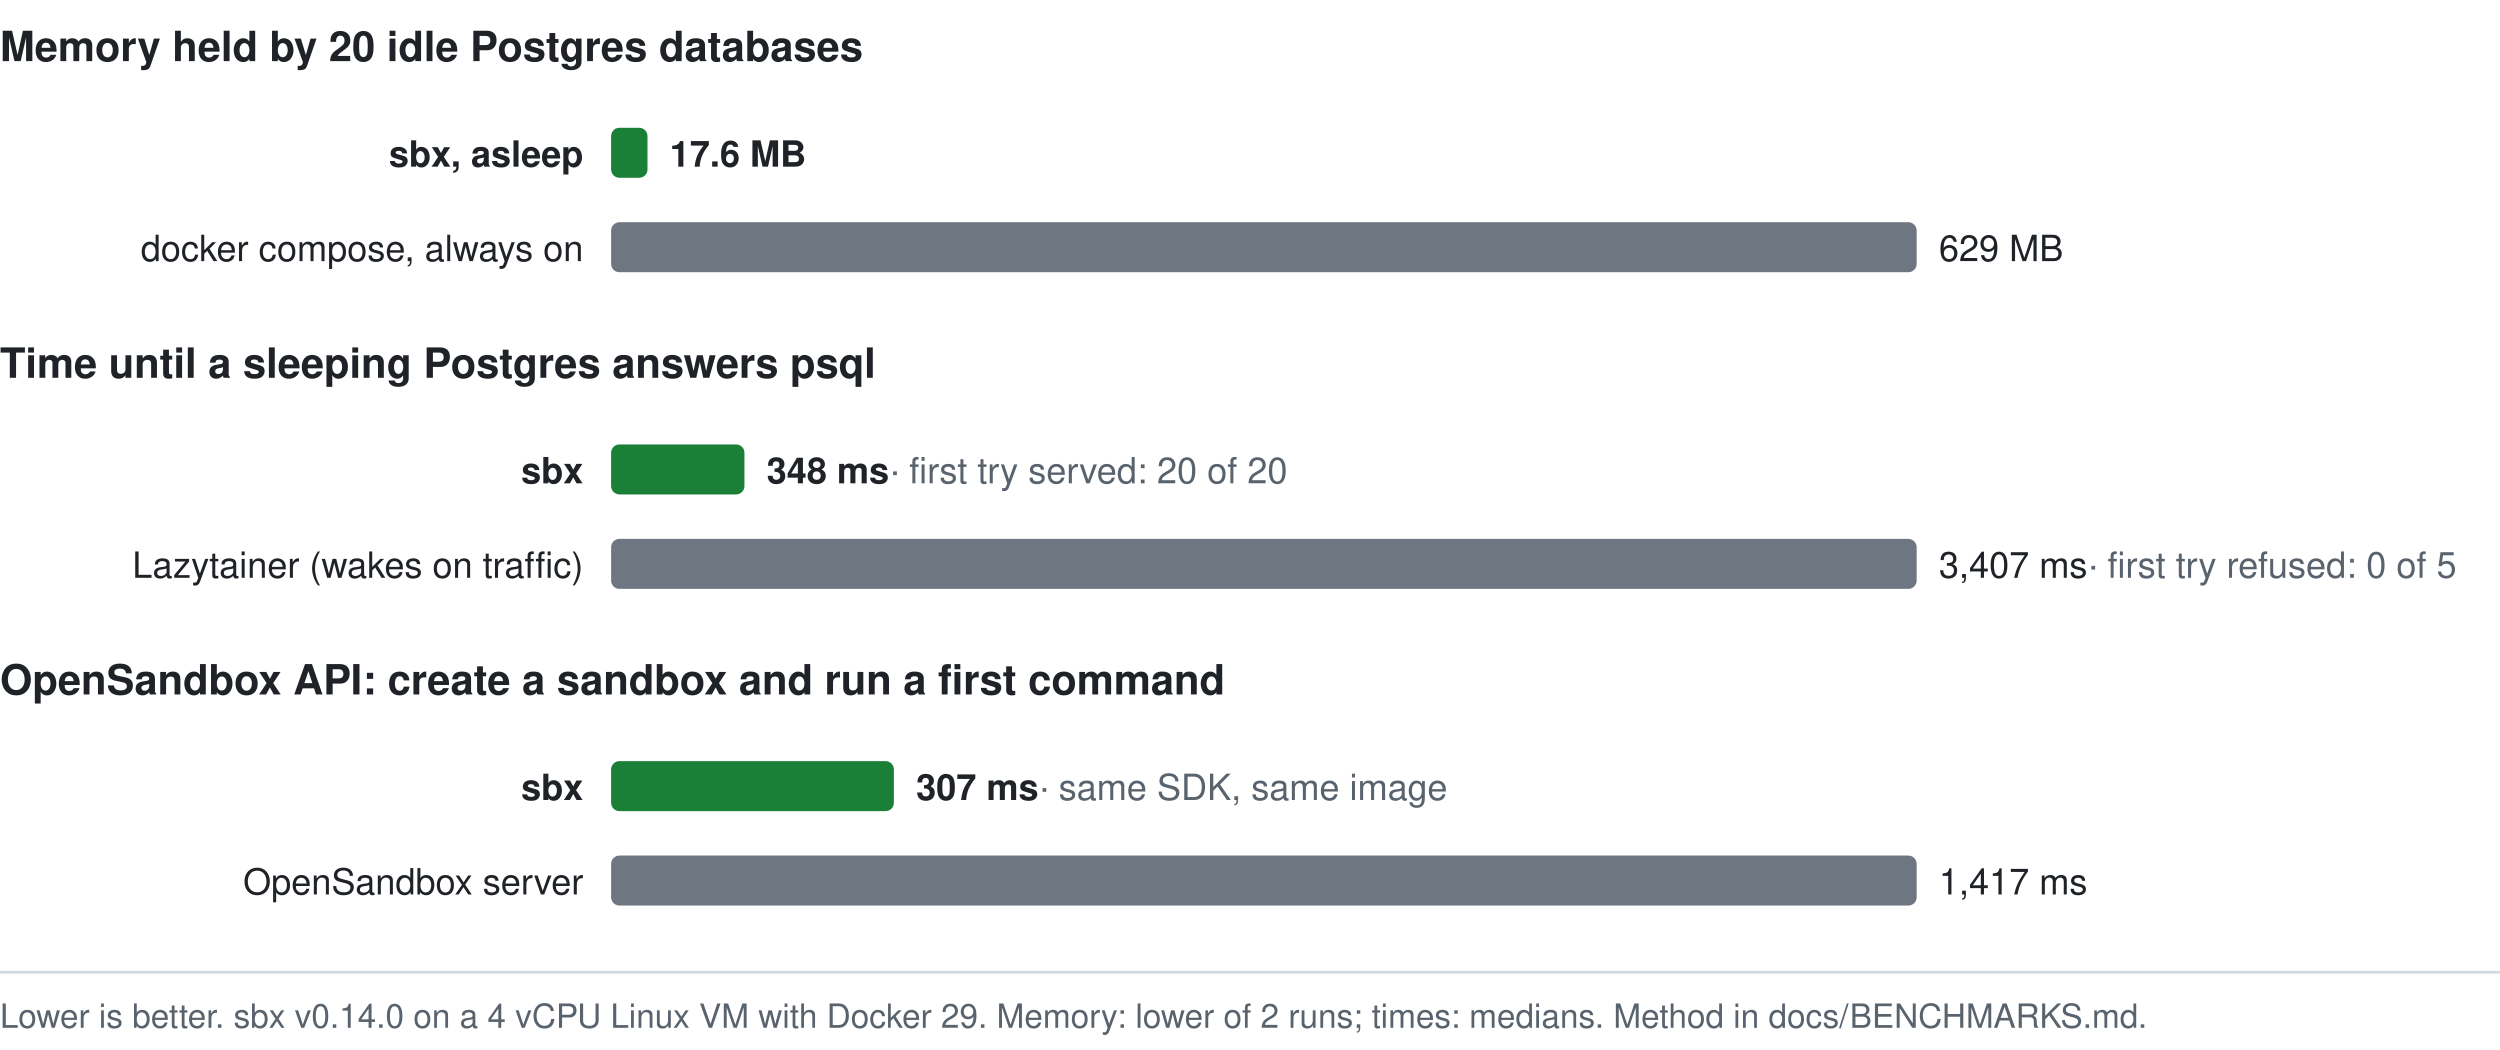
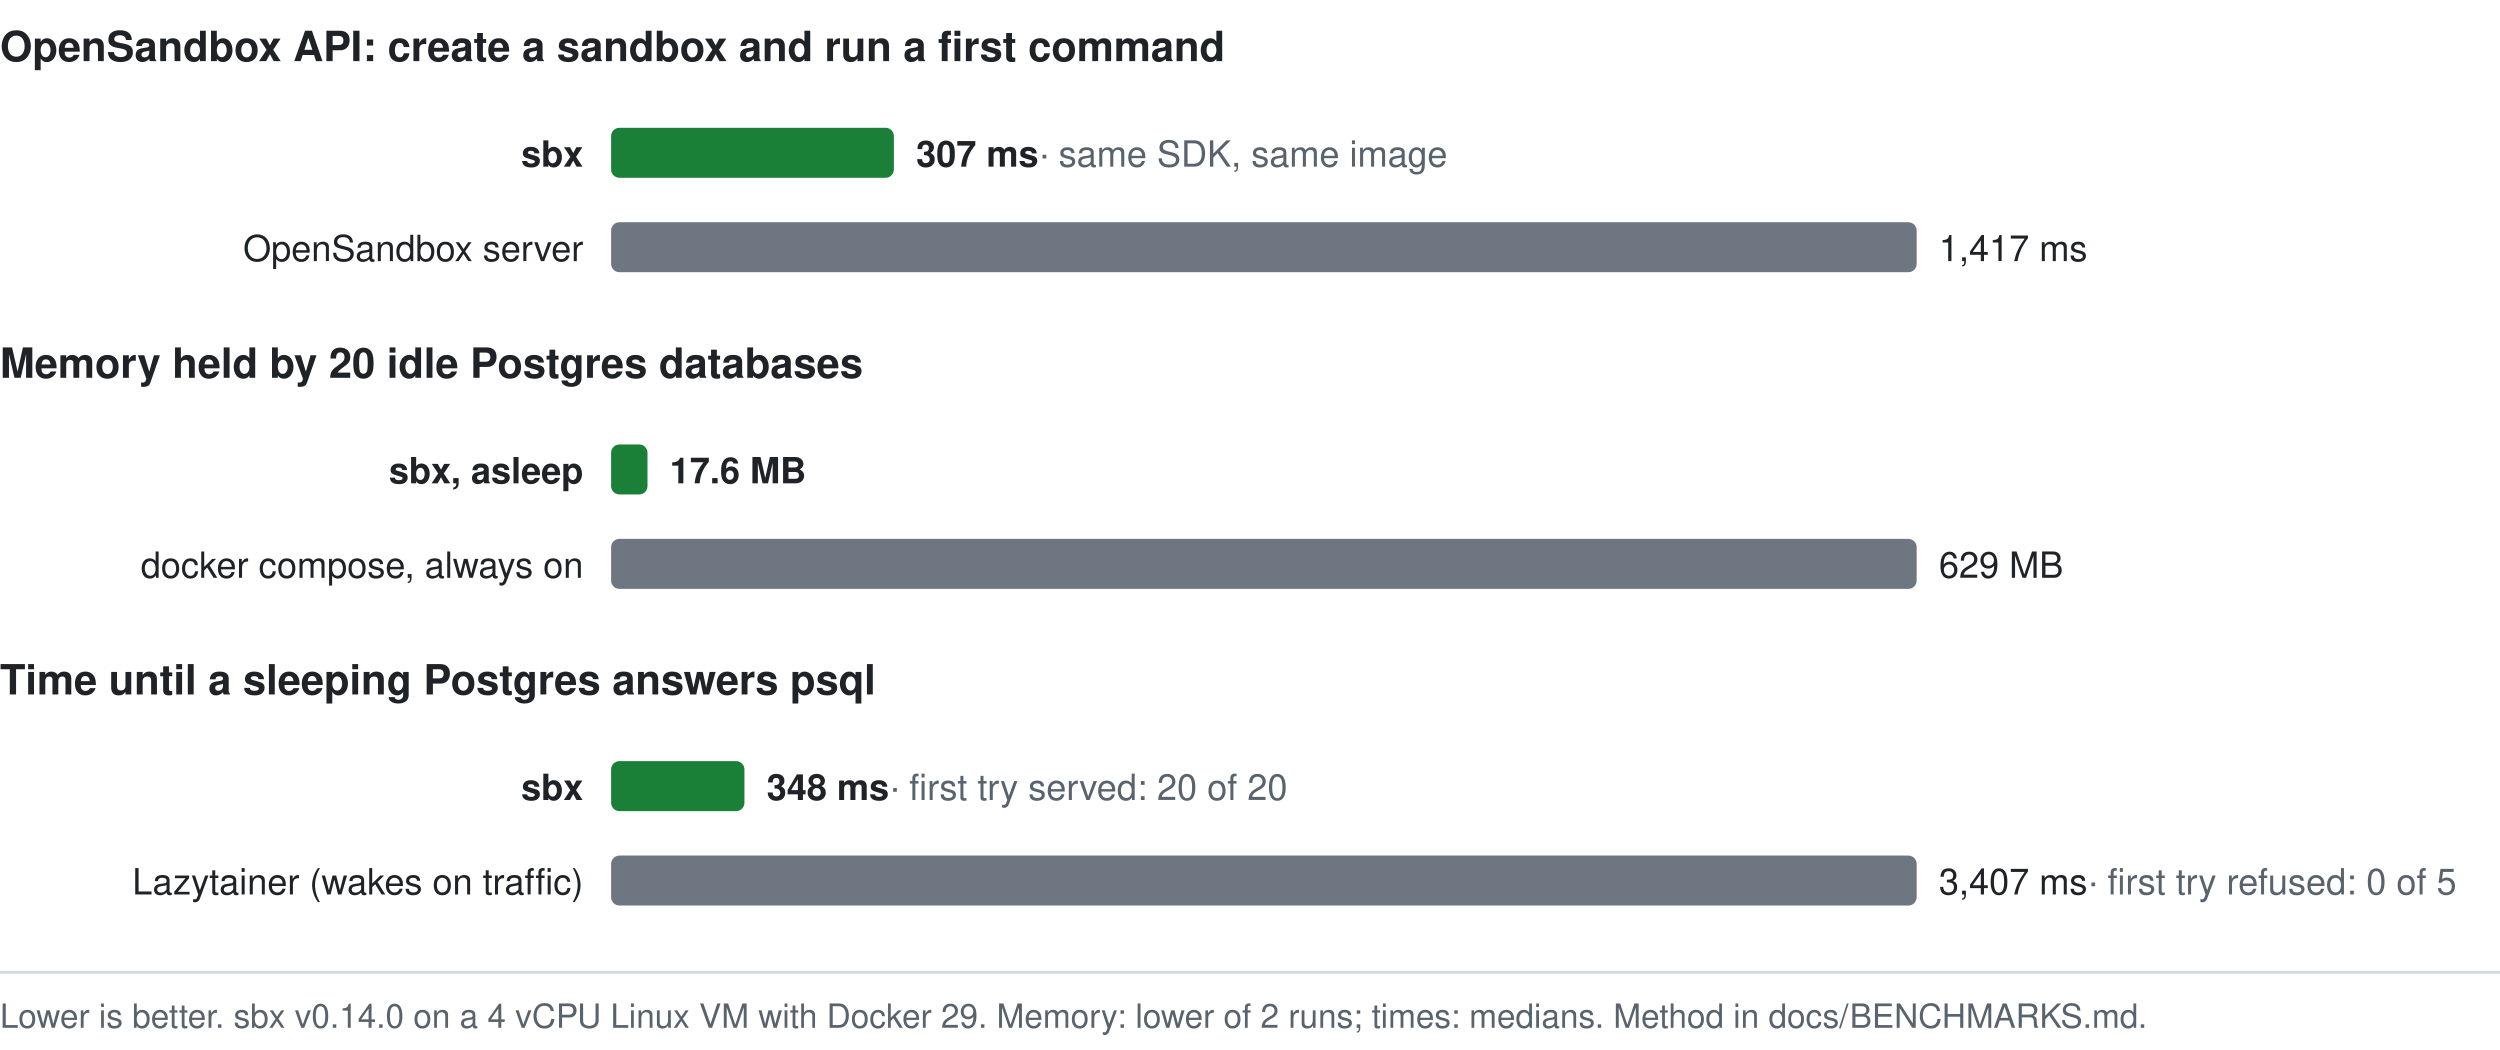
- <svg xmlns="http://www.w3.org/2000/svg" width="900" height="378" viewBox="0 0 900 378" role="img" aria-label="Memory held by 20 idle Postgres databases: sbx, asleep 17.6 MB, docker compose, always on 629 MB; Time until a sleeping Postgres answers psql: sbx 348 ms, Lazytainer (wakes on traffic) 3,407 ms; OpenSandbox API: create a sandbox and run a first command: sbx 307 ms, OpenSandbox server 1,417 ms" font-family="-apple-system,BlinkMacSystemFont,'Segoe UI',Helvetica,Arial,sans-serif">
-   <text x="0" y="22" font-size="15" font-weight="600" fill="#1f2328">Memory held by 20 idle Postgres databases</text>
-   <text x="210" y="60.0" font-size="13" text-anchor="end" fill="#1f2328" font-weight="600">sbx, asleep</text>
-   <rect x="220" y="46.0" width="13.1" height="18" rx="3" fill="#1a7f37" />
-   <text x="241.1" y="60.0" font-size="13" fill="#1f2328" font-weight="600">17.6 MB</text>
-   <text x="210" y="94.0" font-size="13" text-anchor="end" fill="#1f2328">docker compose, always on</text>
+ <svg xmlns="http://www.w3.org/2000/svg" width="900" height="378" viewBox="0 0 900 378" role="img" aria-label="OpenSandbox API: create a sandbox and run a first command: sbx 307 ms, OpenSandbox server 1,417 ms; Memory held by 20 idle Postgres databases: sbx, asleep 17.6 MB, docker compose, always on 629 MB; Time until a sleeping Postgres answers psql: sbx 348 ms, Lazytainer (wakes on traffic) 3,407 ms" font-family="-apple-system,BlinkMacSystemFont,'Segoe UI',Helvetica,Arial,sans-serif">
+   <text x="0" y="22" font-size="15" font-weight="600" fill="#1f2328">OpenSandbox API: create a sandbox and run a first command</text>
+   <text x="210" y="60.0" font-size="13" text-anchor="end" fill="#1f2328" font-weight="600">sbx</text>
+   <rect x="220" y="46.0" width="101.8" height="18" rx="3" fill="#1a7f37" />
+   <text x="329.8" y="60.0" font-size="13" fill="#1f2328" font-weight="600">307 ms<tspan fill="#59636e" font-weight="400">  ·  same SDK, same image</tspan>
+   </text>
+   <text x="210" y="94.0" font-size="13" text-anchor="end" fill="#1f2328">OpenSandbox server</text>
  <rect x="220" y="80.0" width="470.0" height="18" rx="3" fill="#6e7781" />
-   <text x="698.0" y="94.0" font-size="13" fill="#1f2328">629 MB</text>
-   <text x="0" y="136" font-size="15" font-weight="600" fill="#1f2328">Time until a sleeping Postgres answers psql</text>
-   <text x="210" y="174.0" font-size="13" text-anchor="end" fill="#1f2328" font-weight="600">sbx</text>
-   <rect x="220" y="160.0" width="48.0" height="18" rx="3" fill="#1a7f37" />
-   <text x="276.0" y="174.0" font-size="13" fill="#1f2328" font-weight="600">348 ms<tspan fill="#59636e" font-weight="400">  ·  first try served: 20 of 20</tspan>
+   <text x="698.0" y="94.0" font-size="13" fill="#1f2328">1,417 ms</text>
+   <text x="0" y="136" font-size="15" font-weight="600" fill="#1f2328">Memory held by 20 idle Postgres databases</text>
+   <text x="210" y="174.0" font-size="13" text-anchor="end" fill="#1f2328" font-weight="600">sbx, asleep</text>
+   <rect x="220" y="160.0" width="13.1" height="18" rx="3" fill="#1a7f37" />
+   <text x="241.1" y="174.0" font-size="13" fill="#1f2328" font-weight="600">17.6 MB</text>
+   <text x="210" y="208.0" font-size="13" text-anchor="end" fill="#1f2328">docker compose, always on</text>
+   <rect x="220" y="194.0" width="470.0" height="18" rx="3" fill="#6e7781" />
+   <text x="698.0" y="208.0" font-size="13" fill="#1f2328">629 MB</text>
+   <text x="0" y="250" font-size="15" font-weight="600" fill="#1f2328">Time until a sleeping Postgres answers psql</text>
+   <text x="210" y="288.0" font-size="13" text-anchor="end" fill="#1f2328" font-weight="600">sbx</text>
+   <rect x="220" y="274.0" width="48.0" height="18" rx="3" fill="#1a7f37" />
+   <text x="276.0" y="288.0" font-size="13" fill="#1f2328" font-weight="600">348 ms<tspan fill="#59636e" font-weight="400">  ·  first try served: 20 of 20</tspan>
  </text>
-   <text x="210" y="208.0" font-size="13" text-anchor="end" fill="#1f2328">Lazytainer (wakes on traffic)</text>
-   <rect x="220" y="194.0" width="470.0" height="18" rx="3" fill="#6e7781" />
-   <text x="698.0" y="208.0" font-size="13" fill="#1f2328">3,407 ms<tspan fill="#59636e" font-weight="400">  ·  first try refused: 0 of 5</tspan>
+   <text x="210" y="322.0" font-size="13" text-anchor="end" fill="#1f2328">Lazytainer (wakes on traffic)</text>
+   <rect x="220" y="308.0" width="470.0" height="18" rx="3" fill="#6e7781" />
+   <text x="698.0" y="322.0" font-size="13" fill="#1f2328">3,407 ms<tspan fill="#59636e" font-weight="400">  ·  first try refused: 0 of 5</tspan>
  </text>
-   <text x="0" y="250" font-size="15" font-weight="600" fill="#1f2328">OpenSandbox API: create a sandbox and run a first command</text>
-   <text x="210" y="288.0" font-size="13" text-anchor="end" fill="#1f2328" font-weight="600">sbx</text>
-   <rect x="220" y="274.0" width="101.8" height="18" rx="3" fill="#1a7f37" />
-   <text x="329.8" y="288.0" font-size="13" fill="#1f2328" font-weight="600">307 ms<tspan fill="#59636e" font-weight="400">  ·  same SDK, same image</tspan>
-   </text>
-   <text x="210" y="322.0" font-size="13" text-anchor="end" fill="#1f2328">OpenSandbox server</text>
-   <rect x="220" y="308.0" width="470.0" height="18" rx="3" fill="#6e7781" />
-   <text x="698.0" y="322.0" font-size="13" fill="#1f2328">1,417 ms</text>
  <line x1="0" x2="900" y1="350" y2="350" stroke="#d1d9e0" stroke-width="1" />
  <text x="0" y="370" font-size="12" fill="#59636e">Lower is better. sbx v0.14.0 on a 4 vCPU Linux VM with Docker 29. Memory: lower of 2 runs; times: medians. Method in docs/BENCHMARKS.md.</text>
</svg>
